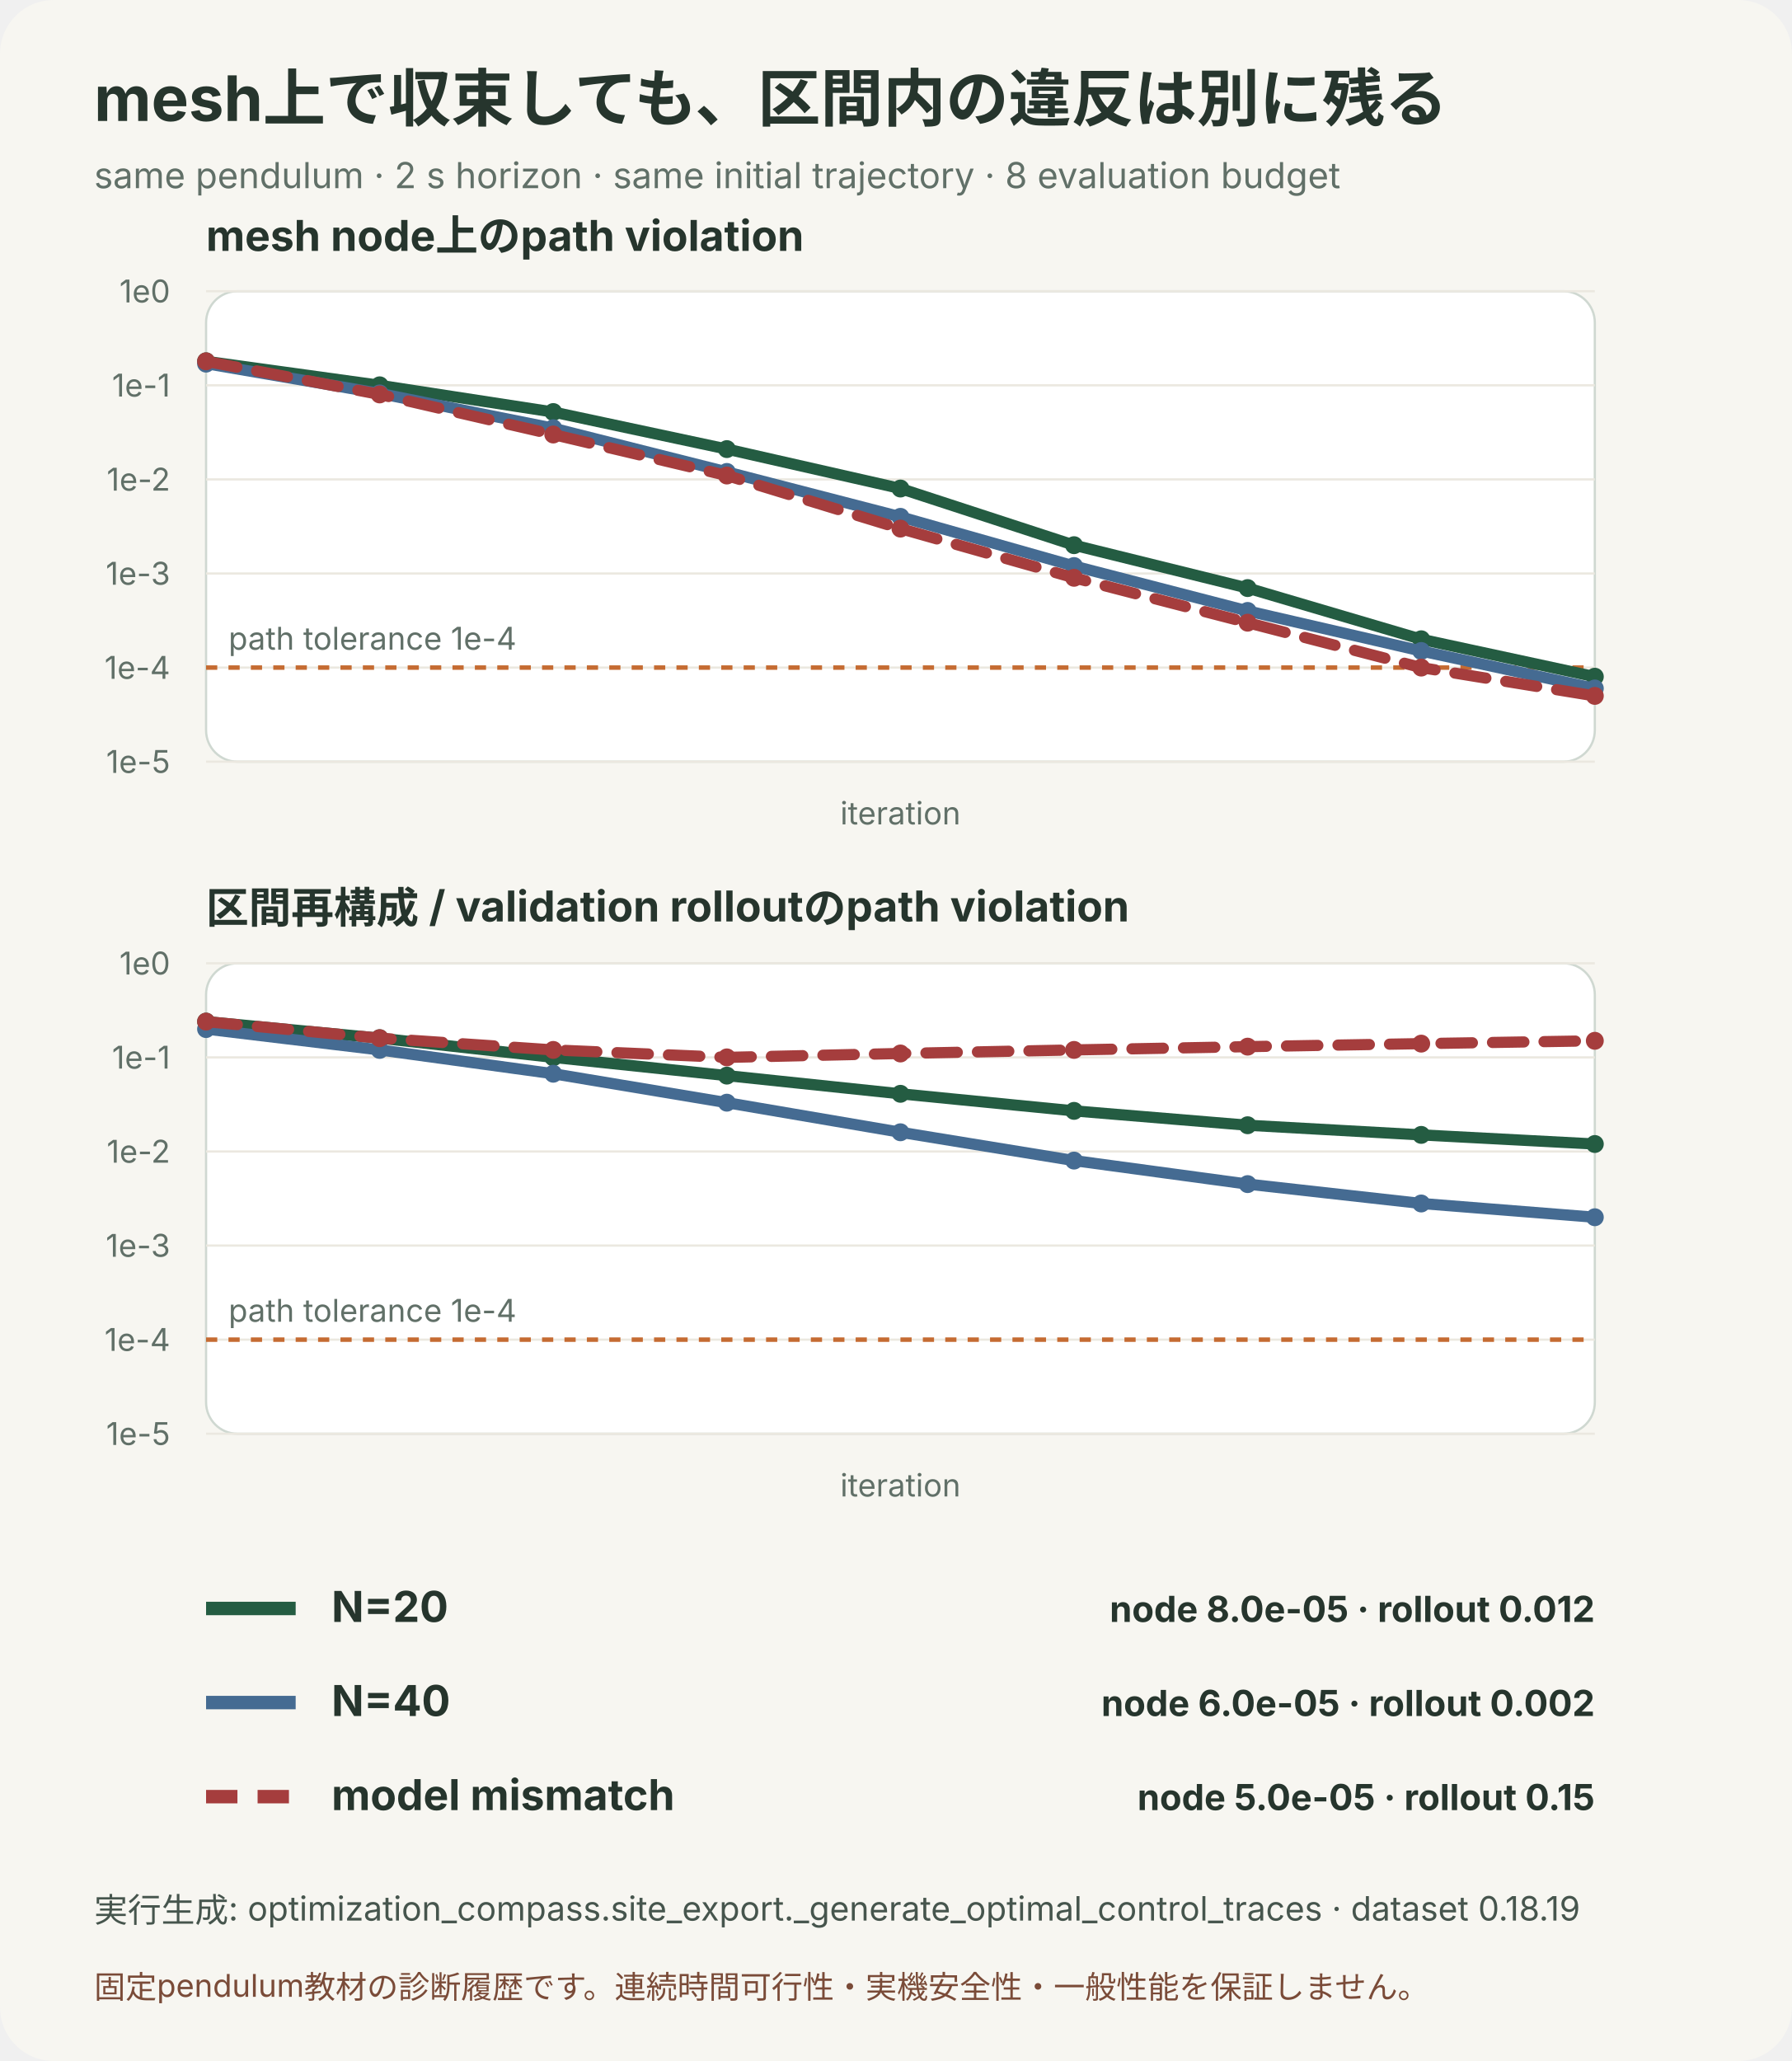
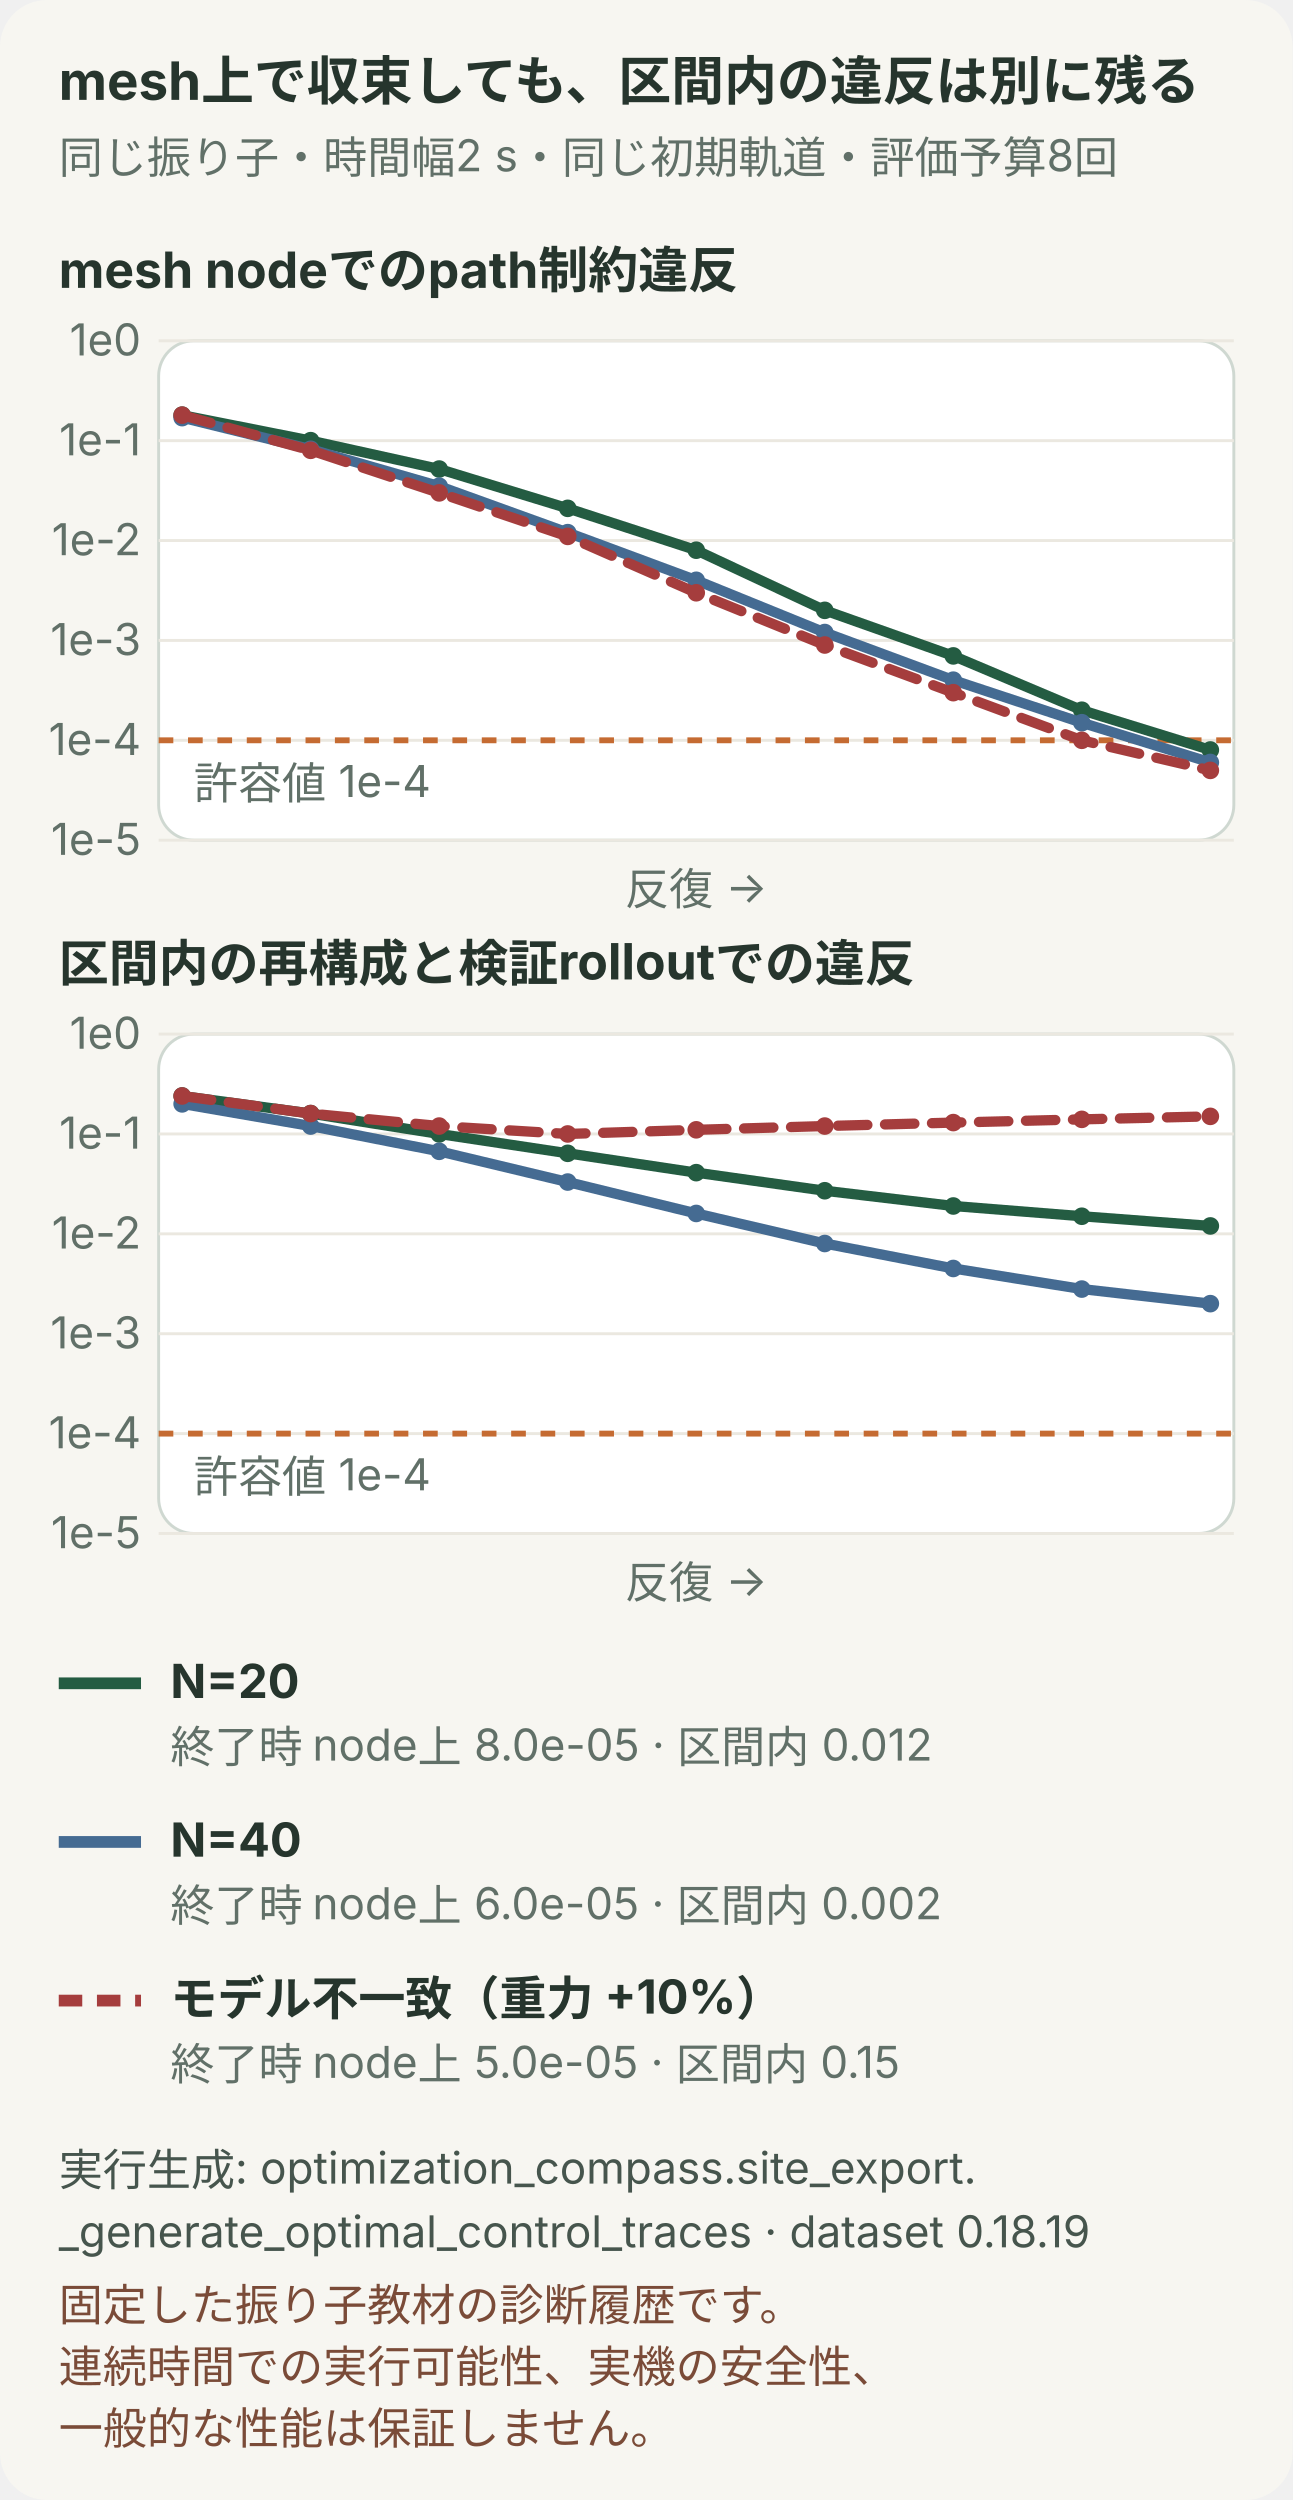
- <svg xmlns="http://www.w3.org/2000/svg" viewBox="0 0 800 920" role="img" aria-labelledby="figure-title figure-description">
-   <rect width="800" height="920" rx="24" fill="#f7f6f1" />
-   <text x="42" y="54" class="title">mesh上で収束しても、区間内の違反は別に残る</text>
-   <text x="42" y="84" class="subtitle">same pendulum · 2 s horizon · same initial trajectory · 8 evaluation budget</text>
-   <text x="92.0" y="112.0" class="panel-title">mesh node上のpath violation</text>
-   <rect x="92.0" y="130.0" width="620.0" height="210.0" rx="14" fill="#fff" stroke="#cfd8d1" />
-   <line x1="92.0" y1="340.00" x2="712.0" y2="340.00" stroke="#ebe8e0" />
-   <text x="76.0" y="345.00" text-anchor="end" class="axis">1e-5</text>
-   <line x1="92.0" y1="298.00" x2="712.0" y2="298.00" stroke="#ebe8e0" />
-   <text x="76.0" y="303.00" text-anchor="end" class="axis">1e-4</text>
-   <line x1="92.0" y1="256.00" x2="712.0" y2="256.00" stroke="#ebe8e0" />
-   <text x="76.0" y="261.00" text-anchor="end" class="axis">1e-3</text>
-   <line x1="92.0" y1="214.00" x2="712.0" y2="214.00" stroke="#ebe8e0" />
-   <text x="76.0" y="219.00" text-anchor="end" class="axis">1e-2</text>
-   <line x1="92.0" y1="172.00" x2="712.0" y2="172.00" stroke="#ebe8e0" />
-   <text x="76.0" y="177.00" text-anchor="end" class="axis">1e-1</text>
-   <line x1="92.0" y1="130.00" x2="712.0" y2="130.00" stroke="#ebe8e0" />
-   <text x="76.0" y="135.00" text-anchor="end" class="axis">1e0</text>
-   <line x1="92.0" y1="298.00" x2="712.0" y2="298.00" stroke="#c56b32" stroke-width="2" stroke-dasharray="5 5" />
-   <text x="102.0" y="290.00" class="axis" fill="#9a4f24">path tolerance 1e-4</text>
-   <polyline points="92.00,161.28 169.50,172.00 247.00,183.93 324.50,200.47 402.00,218.07 479.50,243.36 557.00,262.51 634.50,285.36 712.00,302.07" fill="none" stroke="#245c42" stroke-width="5" stroke-linecap="round" stroke-linejoin="round" />
-   <circle cx="92.00" cy="161.28" r="4" fill="#245c42" />
-   <circle cx="169.50" cy="172.00" r="4" fill="#245c42" />
-   <circle cx="247.00" cy="183.93" r="4" fill="#245c42" />
-   <circle cx="324.50" cy="200.47" r="4" fill="#245c42" />
-   <circle cx="402.00" cy="218.07" r="4" fill="#245c42" />
-   <circle cx="479.50" cy="243.36" r="4" fill="#245c42" />
-   <circle cx="557.00" cy="262.51" r="4" fill="#245c42" />
-   <circle cx="634.50" cy="285.36" r="4" fill="#245c42" />
-   <circle cx="712.00" cy="302.07" r="4" fill="#245c42" />
-   <polyline points="92.00,162.32 169.50,175.62 247.00,191.15 324.50,210.67 402.00,230.71 479.50,252.67 557.00,272.71 634.50,290.60 712.00,307.32" fill="none" stroke="#456b92" stroke-width="5" stroke-linecap="round" stroke-linejoin="round" />
-   <circle cx="92.00" cy="162.32" r="4" fill="#456b92" />
-   <circle cx="169.50" cy="175.62" r="4" fill="#456b92" />
-   <circle cx="247.00" cy="191.15" r="4" fill="#456b92" />
-   <circle cx="324.50" cy="210.67" r="4" fill="#456b92" />
-   <circle cx="402.00" cy="230.71" r="4" fill="#456b92" />
-   <circle cx="479.50" cy="252.67" r="4" fill="#456b92" />
-   <circle cx="557.00" cy="272.71" r="4" fill="#456b92" />
-   <circle cx="634.50" cy="290.60" r="4" fill="#456b92" />
-   <circle cx="712.00" cy="307.32" r="4" fill="#456b92" />
-   <polyline points="92.00,161.28 169.50,176.07 247.00,193.96 324.50,212.26 402.00,235.96 479.50,257.92 557.00,277.96 634.50,298.00 712.00,310.64" fill="none" stroke="#a53d3d" stroke-width="5" stroke-linecap="round" stroke-linejoin="round" stroke-dasharray="14 9" />
-   <circle cx="92.00" cy="161.28" r="4" fill="#a53d3d" />
-   <circle cx="169.50" cy="176.07" r="4" fill="#a53d3d" />
-   <circle cx="247.00" cy="193.96" r="4" fill="#a53d3d" />
-   <circle cx="324.50" cy="212.26" r="4" fill="#a53d3d" />
-   <circle cx="402.00" cy="235.96" r="4" fill="#a53d3d" />
-   <circle cx="479.50" cy="257.92" r="4" fill="#a53d3d" />
-   <circle cx="557.00" cy="277.96" r="4" fill="#a53d3d" />
-   <circle cx="634.50" cy="298.00" r="4" fill="#a53d3d" />
-   <circle cx="712.00" cy="310.64" r="4" fill="#a53d3d" />
-   <text x="402.0" y="368.0" text-anchor="middle" class="axis">iteration</text>
-   <text x="92.0" y="412.0" class="panel-title">区間再構成 / validation rolloutのpath violation</text>
-   <rect x="92.0" y="430.0" width="620.0" height="210.0" rx="14" fill="#fff" stroke="#cfd8d1" />
-   <line x1="92.0" y1="640.00" x2="712.0" y2="640.00" stroke="#ebe8e0" />
-   <text x="76.0" y="645.00" text-anchor="end" class="axis">1e-5</text>
-   <line x1="92.0" y1="598.00" x2="712.0" y2="598.00" stroke="#ebe8e0" />
-   <text x="76.0" y="603.00" text-anchor="end" class="axis">1e-4</text>
-   <line x1="92.0" y1="556.00" x2="712.0" y2="556.00" stroke="#ebe8e0" />
-   <text x="76.0" y="561.00" text-anchor="end" class="axis">1e-3</text>
-   <line x1="92.0" y1="514.00" x2="712.0" y2="514.00" stroke="#ebe8e0" />
-   <text x="76.0" y="519.00" text-anchor="end" class="axis">1e-2</text>
-   <line x1="92.0" y1="472.00" x2="712.0" y2="472.00" stroke="#ebe8e0" />
-   <text x="76.0" y="477.00" text-anchor="end" class="axis">1e-1</text>
-   <line x1="92.0" y1="430.00" x2="712.0" y2="430.00" stroke="#ebe8e0" />
-   <text x="76.0" y="435.00" text-anchor="end" class="axis">1e0</text>
-   <line x1="92.0" y1="598.00" x2="712.0" y2="598.00" stroke="#c56b32" stroke-width="2" stroke-dasharray="5 5" />
-   <text x="102.0" y="590.00" class="axis" fill="#9a4f24">path tolerance 1e-4</text>
-   <polyline points="92.00,456.03 169.50,463.43 247.00,472.00 324.50,480.14 402.00,488.26 479.50,495.88 557.00,502.29 634.50,506.60 712.00,510.67" fill="none" stroke="#245c42" stroke-width="5" stroke-linecap="round" stroke-linejoin="round" />
-   <circle cx="92.00" cy="456.03" r="4" fill="#245c42" />
-   <circle cx="169.50" cy="463.43" r="4" fill="#245c42" />
-   <circle cx="247.00" cy="472.00" r="4" fill="#245c42" />
-   <circle cx="324.50" cy="480.14" r="4" fill="#245c42" />
-   <circle cx="402.00" cy="488.26" r="4" fill="#245c42" />
-   <circle cx="479.50" cy="495.88" r="4" fill="#245c42" />
-   <circle cx="557.00" cy="502.29" r="4" fill="#245c42" />
-   <circle cx="634.50" cy="506.60" r="4" fill="#245c42" />
-   <circle cx="712.00" cy="510.67" r="4" fill="#245c42" />
-   <polyline points="92.00,459.36 169.50,468.67 247.00,479.30 324.50,492.22 402.00,505.43 479.50,518.07 557.00,528.57 634.50,537.22 712.00,543.36" fill="none" stroke="#456b92" stroke-width="5" stroke-linecap="round" stroke-linejoin="round" />
-   <circle cx="92.00" cy="459.36" r="4" fill="#456b92" />
-   <circle cx="169.50" cy="468.67" r="4" fill="#456b92" />
-   <circle cx="247.00" cy="479.30" r="4" fill="#456b92" />
-   <circle cx="324.50" cy="492.22" r="4" fill="#456b92" />
-   <circle cx="402.00" cy="505.43" r="4" fill="#456b92" />
-   <circle cx="479.50" cy="518.07" r="4" fill="#456b92" />
-   <circle cx="557.00" cy="528.57" r="4" fill="#456b92" />
-   <circle cx="634.50" cy="537.22" r="4" fill="#456b92" />
-   <circle cx="712.00" cy="543.36" r="4" fill="#456b92" />
-   <polyline points="92.00,456.03 169.50,463.43 247.00,468.67 324.50,472.00 402.00,470.26 479.50,468.67 557.00,467.21 634.50,465.86 712.00,464.60" fill="none" stroke="#a53d3d" stroke-width="5" stroke-linecap="round" stroke-linejoin="round" stroke-dasharray="14 9" />
-   <circle cx="92.00" cy="456.03" r="4" fill="#a53d3d" />
-   <circle cx="169.50" cy="463.43" r="4" fill="#a53d3d" />
-   <circle cx="247.00" cy="468.67" r="4" fill="#a53d3d" />
-   <circle cx="324.50" cy="472.00" r="4" fill="#a53d3d" />
-   <circle cx="402.00" cy="470.26" r="4" fill="#a53d3d" />
-   <circle cx="479.50" cy="468.67" r="4" fill="#a53d3d" />
-   <circle cx="557.00" cy="467.21" r="4" fill="#a53d3d" />
-   <circle cx="634.50" cy="465.86" r="4" fill="#a53d3d" />
-   <circle cx="712.00" cy="464.60" r="4" fill="#a53d3d" />
-   <text x="402.0" y="668.0" text-anchor="middle" class="axis">iteration</text>
-   <line x1="92" y1="718" x2="132" y2="718" stroke="#245c42" stroke-width="6" />
-   <text x="148" y="724" class="method" fill="#245c42">N=20</text>
-   <text x="712" y="724" text-anchor="end" class="metric-value">node 8.0e-05 · rollout 0.012</text>
-   <line x1="92" y1="760" x2="132" y2="760" stroke="#456b92" stroke-width="6" />
-   <text x="148" y="766" class="method" fill="#456b92">N=40</text>
-   <text x="712" y="766" text-anchor="end" class="metric-value">node 6.0e-05 · rollout 0.002</text>
-   <line x1="92" y1="802" x2="132" y2="802" stroke="#a53d3d" stroke-width="6" stroke-dasharray="14 9" />
-   <text x="148" y="808" class="method" fill="#a53d3d">model mismatch</text>
-   <text x="712" y="808" text-anchor="end" class="metric-value">node 5.0e-05 · rollout 0.15</text>
-   <text x="42" y="858" class="caption">実行生成: optimization_compass.site_export._generate_optimal_control_traces · dataset 0.18.19</text>
-   <text x="42" y="892" class="caveat">固定pendulum教材の診断履歴です。連続時間可行性・実機安全性・一般性能を保証しません。</text>
-   <style>text{font-family:system-ui,-apple-system,'Segoe UI',sans-serif;fill:#26352d}.title{font-size:28px;font-weight:750}.subtitle{font-size:16px;fill:#617068}.panel-title,.method{font-size:19px;font-weight:750}.metric,.metric-value{font-size:16px;font-variant-numeric:tabular-nums}.metric-value{font-weight:750}.status,.axis,.note{font-size:14px;fill:#617068}.caption{font-size:15px;fill:#46554d}.caveat{font-size:14px;fill:#7a4b38}</style>
+ <svg xmlns="http://www.w3.org/2000/svg" viewBox="0 0 440 851" width="440" height="851" role="img" aria-labelledby="figure-title figure-description">
+   <rect width="440" height="851" rx="16" fill="#f7f6f1" />
+   <text x="20" y="34" class="title">mesh上で収束しても、区間内の違反は別に残る</text>
+   <text x="20" y="59" class="subtitle">同じ振り子・時間幅2 s・同じ初期軌道・評価予算8回</text>
+   <text x="20" y="98" class="panel-title">mesh nodeでのpath制約違反</text>
+   <rect x="54" y="116" width="366" height="170" rx="12" fill="#fff" stroke="#cfd8d1" />
+   <clipPath id="mesh-plot-0">
+     <rect x="54" y="116" width="366" height="170" rx="12" />
+   </clipPath>
+   <line x1="54" y1="286.00" x2="420" y2="286.00" stroke="#ebe8e0" />
+   <text x="48" y="291.00" text-anchor="end" class="axis">1e-5</text>
+   <line x1="54" y1="252.00" x2="420" y2="252.00" stroke="#ebe8e0" />
+   <text x="48" y="257.00" text-anchor="end" class="axis">1e-4</text>
+   <line x1="54" y1="218.00" x2="420" y2="218.00" stroke="#ebe8e0" />
+   <text x="48" y="223.00" text-anchor="end" class="axis">1e-3</text>
+   <line x1="54" y1="184.00" x2="420" y2="184.00" stroke="#ebe8e0" />
+   <text x="48" y="189.00" text-anchor="end" class="axis">1e-2</text>
+   <line x1="54" y1="150.00" x2="420" y2="150.00" stroke="#ebe8e0" />
+   <text x="48" y="155.00" text-anchor="end" class="axis">1e-1</text>
+   <line x1="54" y1="116.00" x2="420" y2="116.00" stroke="#ebe8e0" />
+   <text x="48" y="121.00" text-anchor="end" class="axis">1e0</text>
+   <line x1="54" y1="252.00" x2="420" y2="252.00" stroke="#c56b32" stroke-width="2" stroke-dasharray="5 5" />
+   <text x="66" y="272.00" class="axis halo" fill="#9a4f24">許容値 1e-4</text>
+   <polyline points="62.00,141.32 105.75,150.00 149.50,159.66 193.25,173.04 237.00,187.29 280.75,207.76 324.50,223.27 368.25,241.76 412.00,255.29" fill="none" stroke="#245c42" stroke-width="3.5" stroke-linecap="round" stroke-linejoin="round" />
+   <circle cx="62.00" cy="141.32" r="3" fill="#245c42" />
+   <circle cx="105.75" cy="150.00" r="3" fill="#245c42" />
+   <circle cx="149.50" cy="159.66" r="3" fill="#245c42" />
+   <circle cx="193.25" cy="173.04" r="3" fill="#245c42" />
+   <circle cx="237.00" cy="187.29" r="3" fill="#245c42" />
+   <circle cx="280.75" cy="207.76" r="3" fill="#245c42" />
+   <circle cx="324.50" cy="223.27" r="3" fill="#245c42" />
+   <circle cx="368.25" cy="241.76" r="3" fill="#245c42" />
+   <circle cx="412.00" cy="255.29" r="3" fill="#245c42" />
+   <polyline points="62.00,142.16 105.75,152.93 149.50,165.50 193.25,181.31 237.00,197.53 280.75,215.31 324.50,231.53 368.25,246.01 412.00,259.54" fill="none" stroke="#456b92" stroke-width="3.5" stroke-linecap="round" stroke-linejoin="round" />
+   <circle cx="62.00" cy="142.16" r="3" fill="#456b92" />
+   <circle cx="105.75" cy="152.93" r="3" fill="#456b92" />
+   <circle cx="149.50" cy="165.50" r="3" fill="#456b92" />
+   <circle cx="193.25" cy="181.31" r="3" fill="#456b92" />
+   <circle cx="237.00" cy="197.53" r="3" fill="#456b92" />
+   <circle cx="280.75" cy="215.31" r="3" fill="#456b92" />
+   <circle cx="324.50" cy="231.53" r="3" fill="#456b92" />
+   <circle cx="368.25" cy="246.01" r="3" fill="#456b92" />
+   <circle cx="412.00" cy="259.54" r="3" fill="#456b92" />
+   <polyline points="62.00,141.32 105.75,153.29 149.50,167.78 193.25,182.59 237.00,201.78 280.75,219.56 324.50,235.78 368.25,252.00 412.00,262.24" fill="none" stroke="#a53d3d" stroke-width="3.5" stroke-linecap="round" stroke-linejoin="round" stroke-dasharray="10 6" />
+   <circle cx="62.00" cy="141.32" r="3" fill="#a53d3d" />
+   <circle cx="105.75" cy="153.29" r="3" fill="#a53d3d" />
+   <circle cx="149.50" cy="167.78" r="3" fill="#a53d3d" />
+   <circle cx="193.25" cy="182.59" r="3" fill="#a53d3d" />
+   <circle cx="237.00" cy="201.78" r="3" fill="#a53d3d" />
+   <circle cx="280.75" cy="219.56" r="3" fill="#a53d3d" />
+   <circle cx="324.50" cy="235.78" r="3" fill="#a53d3d" />
+   <circle cx="368.25" cy="252.00" r="3" fill="#a53d3d" />
+   <circle cx="412.00" cy="262.24" r="3" fill="#a53d3d" />
+   <text x="237" y="308" text-anchor="middle" class="axis">反復 →</text>
+   <text x="20" y="334" class="panel-title">区間内の再構成と検証rolloutでの違反</text>
+   <rect x="54" y="352" width="366" height="170" rx="12" fill="#fff" stroke="#cfd8d1" />
+   <clipPath id="mesh-plot-1">
+     <rect x="54" y="352" width="366" height="170" rx="12" />
+   </clipPath>
+   <line x1="54" y1="522.00" x2="420" y2="522.00" stroke="#ebe8e0" />
+   <text x="48" y="527.00" text-anchor="end" class="axis">1e-5</text>
+   <line x1="54" y1="488.00" x2="420" y2="488.00" stroke="#ebe8e0" />
+   <text x="48" y="493.00" text-anchor="end" class="axis">1e-4</text>
+   <line x1="54" y1="454.00" x2="420" y2="454.00" stroke="#ebe8e0" />
+   <text x="48" y="459.00" text-anchor="end" class="axis">1e-3</text>
+   <line x1="54" y1="420.00" x2="420" y2="420.00" stroke="#ebe8e0" />
+   <text x="48" y="425.00" text-anchor="end" class="axis">1e-2</text>
+   <line x1="54" y1="386.00" x2="420" y2="386.00" stroke="#ebe8e0" />
+   <text x="48" y="391.00" text-anchor="end" class="axis">1e-1</text>
+   <line x1="54" y1="352.00" x2="420" y2="352.00" stroke="#ebe8e0" />
+   <text x="48" y="357.00" text-anchor="end" class="axis">1e0</text>
+   <line x1="54" y1="488.00" x2="420" y2="488.00" stroke="#c56b32" stroke-width="2" stroke-dasharray="5 5" />
+   <text x="66" y="508.00" class="axis halo" fill="#9a4f24">許容値 1e-4</text>
+   <polyline points="62.00,373.07 105.75,379.06 149.50,386.00 193.25,392.59 237.00,399.17 280.75,405.33 324.50,410.52 368.25,414.01 412.00,417.31" fill="none" stroke="#245c42" stroke-width="3.5" stroke-linecap="round" stroke-linejoin="round" />
+   <circle cx="62.00" cy="373.07" r="3" fill="#245c42" />
+   <circle cx="105.75" cy="379.06" r="3" fill="#245c42" />
+   <circle cx="149.50" cy="386.00" r="3" fill="#245c42" />
+   <circle cx="193.25" cy="392.59" r="3" fill="#245c42" />
+   <circle cx="237.00" cy="399.17" r="3" fill="#245c42" />
+   <circle cx="280.75" cy="405.33" r="3" fill="#245c42" />
+   <circle cx="324.50" cy="410.52" r="3" fill="#245c42" />
+   <circle cx="368.25" cy="414.01" r="3" fill="#245c42" />
+   <circle cx="412.00" cy="417.31" r="3" fill="#245c42" />
+   <polyline points="62.00,375.76 105.75,383.31 149.50,391.91 193.25,402.37 237.00,413.06 280.75,423.29 324.50,431.79 368.25,438.80 412.00,443.76" fill="none" stroke="#456b92" stroke-width="3.5" stroke-linecap="round" stroke-linejoin="round" />
+   <circle cx="62.00" cy="375.76" r="3" fill="#456b92" />
+   <circle cx="105.75" cy="383.31" r="3" fill="#456b92" />
+   <circle cx="149.50" cy="391.91" r="3" fill="#456b92" />
+   <circle cx="193.25" cy="402.37" r="3" fill="#456b92" />
+   <circle cx="237.00" cy="413.06" r="3" fill="#456b92" />
+   <circle cx="280.75" cy="423.29" r="3" fill="#456b92" />
+   <circle cx="324.50" cy="431.79" r="3" fill="#456b92" />
+   <circle cx="368.25" cy="438.80" r="3" fill="#456b92" />
+   <circle cx="412.00" cy="443.76" r="3" fill="#456b92" />
+   <polyline points="62.00,373.07 105.75,379.06 149.50,383.31 193.25,386.00 237.00,384.59 280.75,383.31 324.50,382.13 368.25,381.03 412.00,380.01" fill="none" stroke="#a53d3d" stroke-width="3.5" stroke-linecap="round" stroke-linejoin="round" stroke-dasharray="10 6" />
+   <circle cx="62.00" cy="373.07" r="3" fill="#a53d3d" />
+   <circle cx="105.75" cy="379.06" r="3" fill="#a53d3d" />
+   <circle cx="149.50" cy="383.31" r="3" fill="#a53d3d" />
+   <circle cx="193.25" cy="386.00" r="3" fill="#a53d3d" />
+   <circle cx="237.00" cy="384.59" r="3" fill="#a53d3d" />
+   <circle cx="280.75" cy="383.31" r="3" fill="#a53d3d" />
+   <circle cx="324.50" cy="382.13" r="3" fill="#a53d3d" />
+   <circle cx="368.25" cy="381.03" r="3" fill="#a53d3d" />
+   <circle cx="412.00" cy="380.01" r="3" fill="#a53d3d" />
+   <text x="237" y="544" text-anchor="middle" class="axis">反復 →</text>
+   <line x1="20" y1="573" x2="48" y2="573" stroke="#245c42" stroke-width="4" />
+   <text x="58" y="578" class="method">N=20</text>
+   <text x="58" y="600" class="status">終了時 node上 8.0e-05 · 区間内 0.012</text>
+   <line x1="20" y1="627" x2="48" y2="627" stroke="#456b92" stroke-width="4" />
+   <text x="58" y="632" class="method">N=40</text>
+   <text x="58" y="654" class="status">終了時 node上 6.0e-05 · 区間内 0.002</text>
+   <line x1="20" y1="681" x2="48" y2="681" stroke="#a53d3d" stroke-width="4" stroke-dasharray="8 5" />
+   <text x="58" y="686" class="method">モデル不一致（重力 +10%）</text>
+   <text x="58" y="708" class="status">終了時 node上 5.0e-05 · 区間内 0.15</text>
+   <text x="20" y="744" class="caption">実行生成: optimization_compass.site_export.</text>
+   <text x="20" y="765" class="caption">_generate_optimal_control_traces · dataset 0.18.19</text>
+   <text x="20" y="790" class="caveat">固定した振り子教材の診断履歴です。</text>
+   <text x="20" y="811" class="caveat">連続時間での実行可能性、実機の安全性、</text>
+   <text x="20" y="832" class="caveat">一般的な性能は保証しません。</text>
+   <style>text{font-family:system-ui,-apple-system,'Segoe UI',sans-serif;fill:#26352d;font-size:15px}.title{font-size:18px;font-weight:750}.subtitle{fill:#617068}.panel-title{font-size:17px;font-weight:750}.method{font-size:16px;font-weight:750}.metric,.metric-value{font-size:16px;font-variant-numeric:tabular-nums}.metric-value{font-weight:750}.status,.axis,.note{fill:#617068}.caption{fill:#46554d}.caveat{fill:#7a4b38}.halo{paint-order:stroke;stroke:#fff;stroke-width:4px;stroke-linejoin:round}</style>
</svg>
